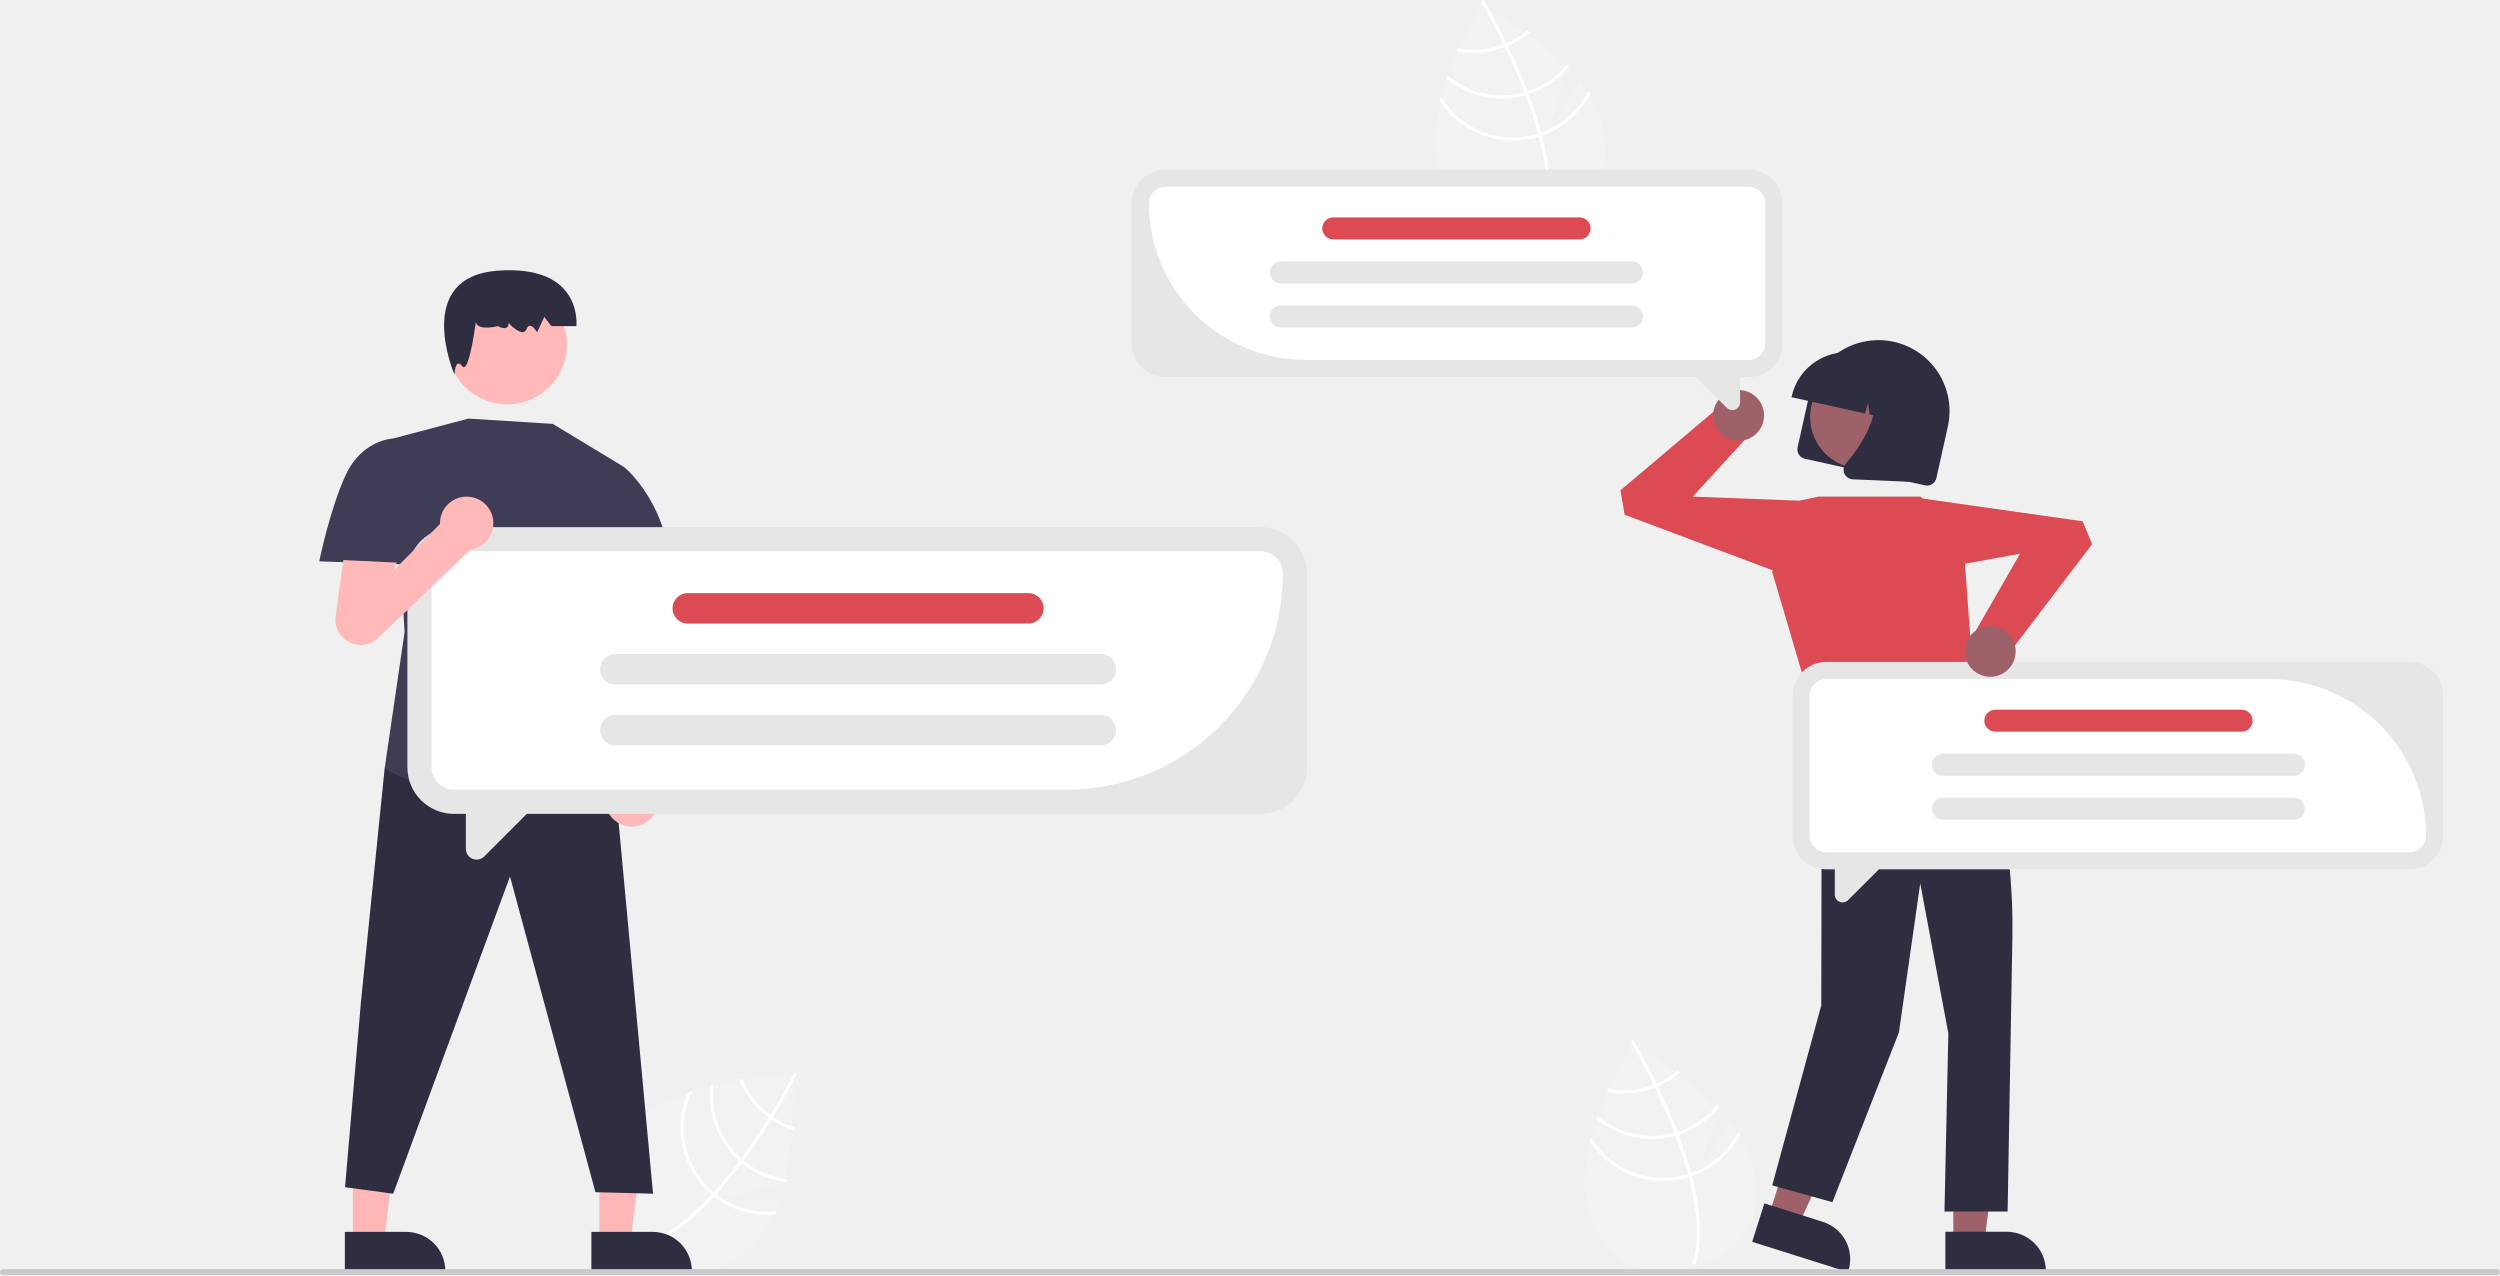
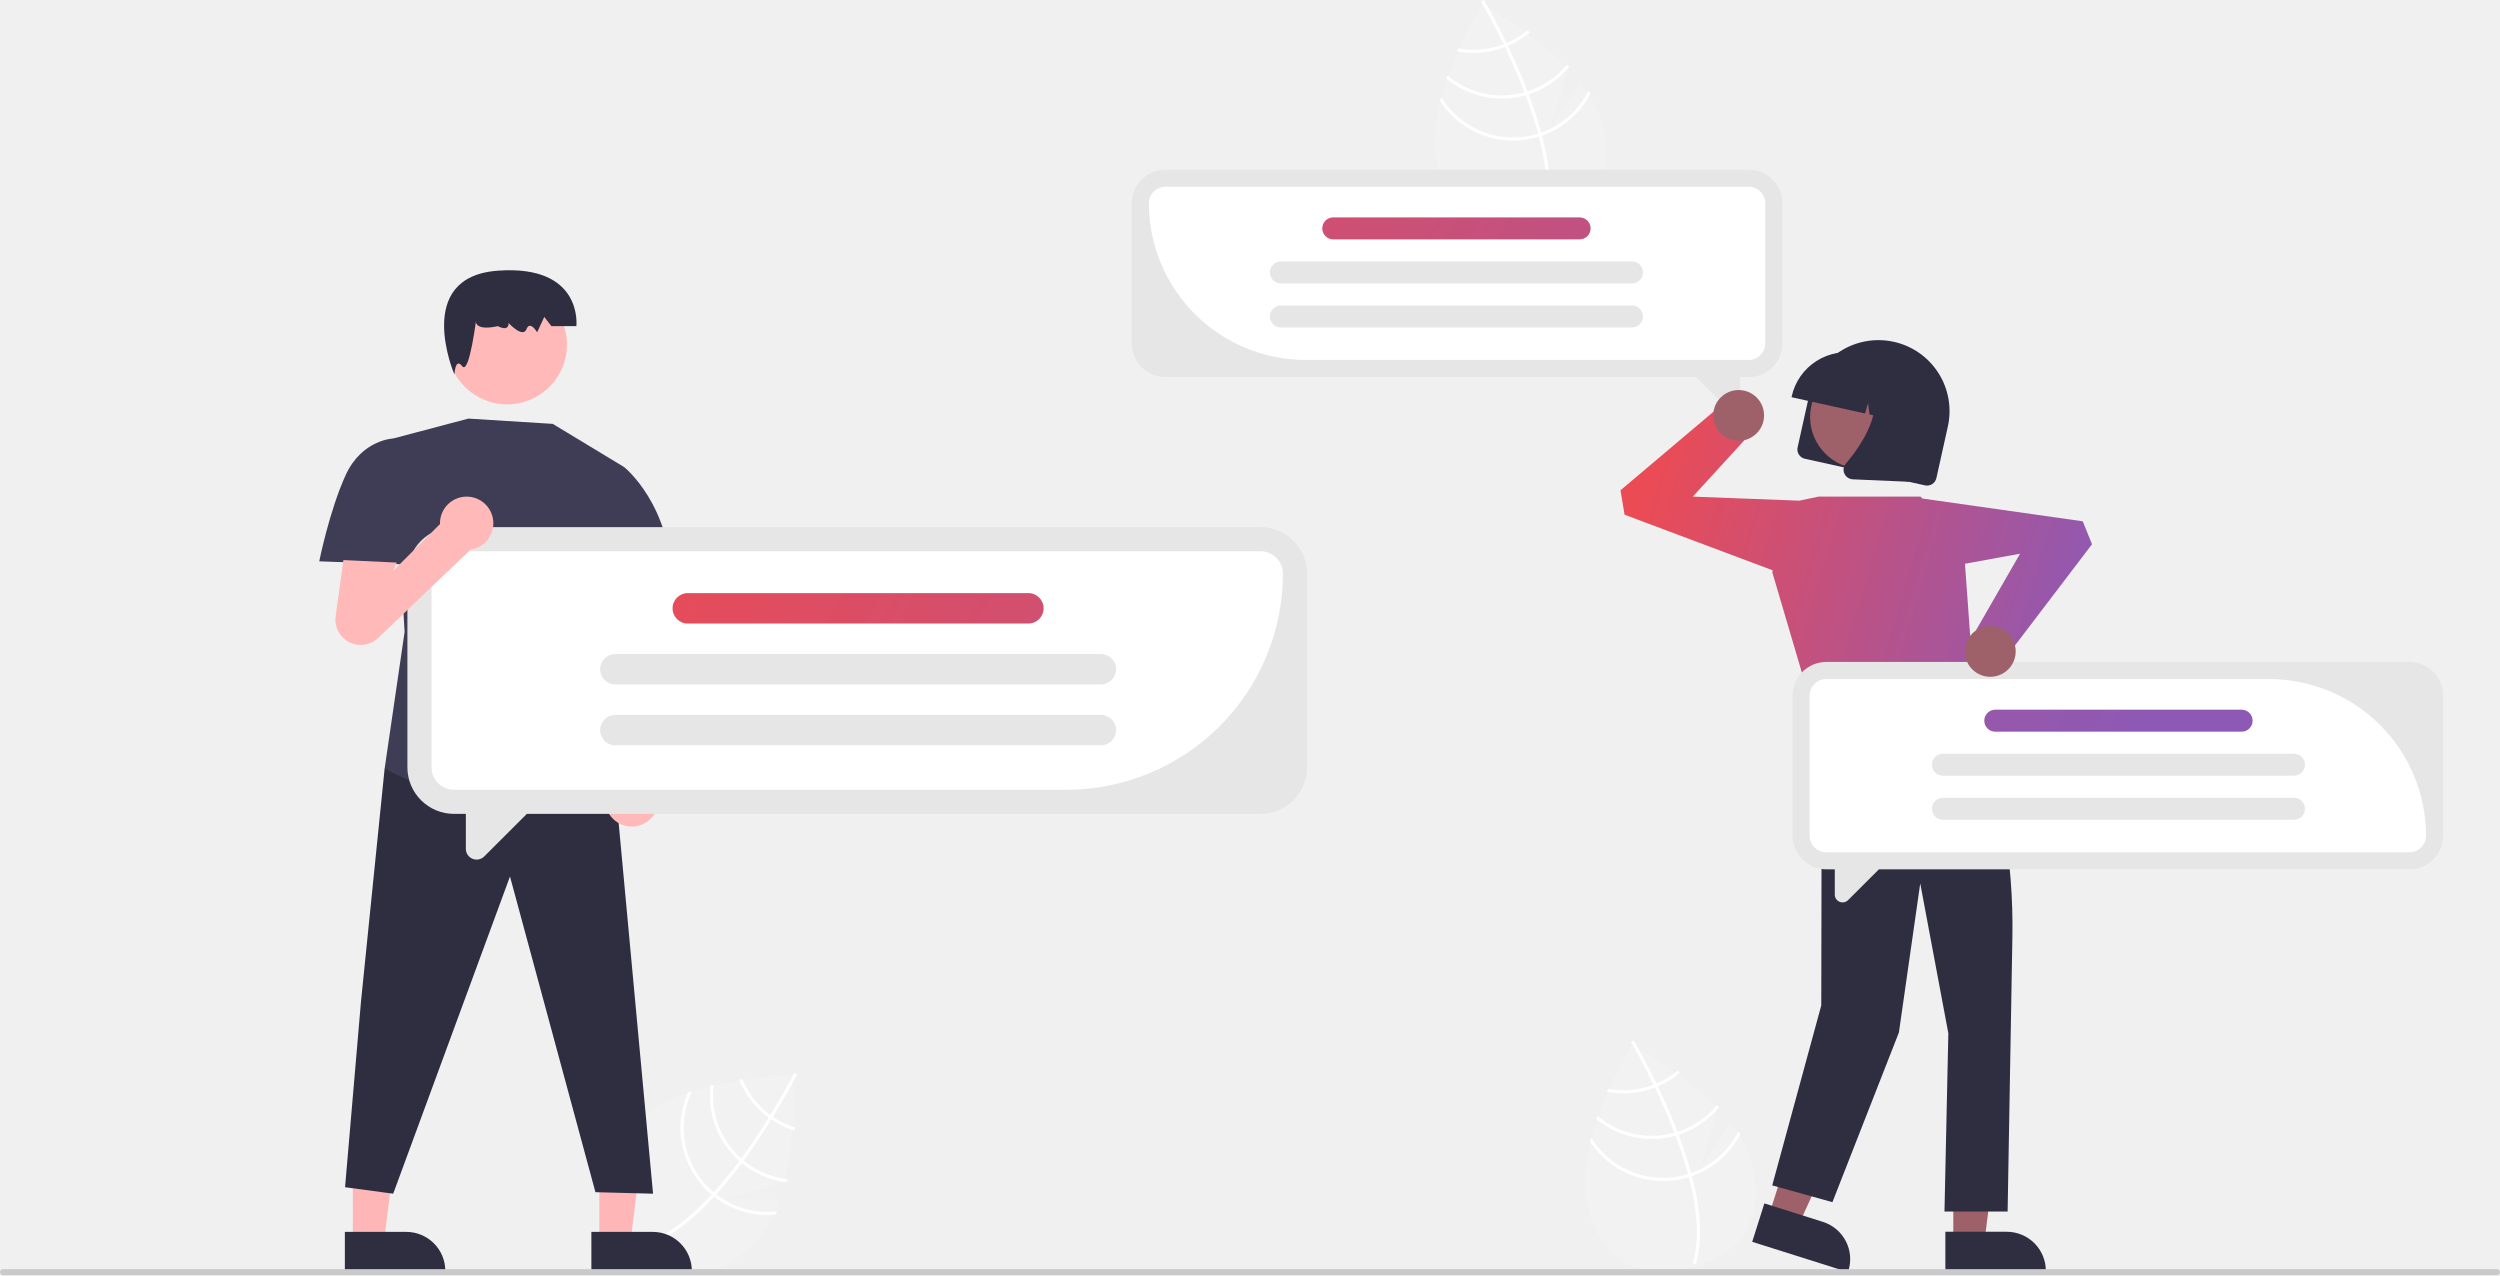
<svg xmlns="http://www.w3.org/2000/svg" width="447" height="228" viewBox="0 0 447 228" fill="none">
  <g clip-path="url(#clip0_318_333)">
    <path d="M309.262 200.768L304.059 208.937L307.09 198.302C300.69 191.635 291.83 186.757 291.83 186.757C291.83 186.757 280.921 204.659 283.857 215.672C286.793 226.684 294.375 228.787 302.463 226.637C310.551 224.487 316.083 218.899 313.146 207.886C312.493 205.435 311.073 203.029 309.262 200.768Z" fill="#F2F2F2" />
    <path d="M302.374 209.752L302.519 210.294C304.169 216.613 304.416 221.819 303.249 225.841C303.233 225.9 303.214 225.957 303.198 226.016L302.925 225.936L302.665 225.856C303.987 221.496 303.397 215.986 301.959 210.475C301.914 210.297 301.869 210.116 301.818 209.937C301.189 207.609 300.418 205.29 299.579 203.062C299.515 202.888 299.449 202.713 299.382 202.538C298.259 199.602 297.032 196.838 295.895 194.455C295.815 194.286 295.733 194.118 295.652 193.953C293.711 189.928 292.066 187.076 291.696 186.446C291.652 186.369 291.627 186.326 291.621 186.316L291.857 186.176L291.859 186.172L292.098 186.031C292.104 186.041 292.191 186.182 292.342 186.447C292.914 187.435 294.432 190.125 296.183 193.74C296.261 193.903 296.343 194.071 296.423 194.24C297.347 196.173 298.327 198.347 299.26 200.654C299.495 201.233 299.72 201.807 299.934 202.374C300.004 202.548 300.071 202.723 300.134 202.897C301.042 205.306 301.788 207.591 302.374 209.752Z" fill="white" />
    <path d="M296.183 193.74C296.009 193.812 295.833 193.885 295.652 193.953C295.162 194.139 294.662 194.3 294.155 194.435C291.995 195.012 289.733 195.098 287.536 194.686C287.461 194.859 287.386 195.031 287.309 195.207C289.626 195.661 292.017 195.581 294.298 194.972C294.839 194.828 295.373 194.656 295.895 194.455C296.073 194.388 296.25 194.315 296.423 194.24C297.855 193.631 299.185 192.809 300.37 191.801C300.215 191.684 300.063 191.569 299.915 191.456C298.79 192.397 297.533 193.166 296.183 193.74Z" fill="white" />
    <path d="M299.937 202.374C299.754 202.434 299.57 202.489 299.384 202.538C299.328 202.556 299.269 202.572 299.212 202.587C296.871 203.209 294.414 203.257 292.051 202.726C289.687 202.196 287.487 201.102 285.638 199.539C285.573 199.726 285.507 199.913 285.445 200.102C287.357 201.673 289.616 202.767 292.035 203.292C294.454 203.817 296.963 203.76 299.356 203.124C299.431 203.104 299.506 203.084 299.581 203.061C299.769 203.009 299.953 202.954 300.136 202.896C302.971 201.986 305.482 200.279 307.371 197.98C307.243 197.845 307.114 197.709 306.983 197.574C305.152 199.825 302.703 201.493 299.937 202.374Z" fill="white" />
    <path d="M302.377 209.751C302.193 209.817 302.007 209.878 301.821 209.936C301.621 209.998 301.421 210.057 301.219 210.11C298.072 210.943 294.74 210.735 291.722 209.519C288.703 208.302 286.16 206.142 284.474 203.362C284.411 203.612 284.347 203.859 284.289 204.107C286.085 206.851 288.702 208.96 291.767 210.134C294.832 211.308 298.189 211.488 301.362 210.648C301.564 210.594 301.765 210.538 301.962 210.474C302.151 210.418 302.337 210.357 302.522 210.294C306.248 208.985 309.336 206.311 311.162 202.814C311.053 202.63 310.936 202.451 310.818 202.27C309.086 205.764 306.058 208.448 302.377 209.751Z" fill="white" />
    <path d="M282.45 14.737L277.246 22.905L280.277 12.271C273.877 5.603 265.018 0.726 265.018 0.726C265.018 0.726 254.108 18.628 257.045 29.641C259.981 40.653 267.563 42.755 275.651 40.605C283.739 38.455 289.27 32.867 286.334 21.855C285.68 19.404 284.261 16.997 282.45 14.737Z" fill="#F2F2F2" />
    <path d="M275.566 23.72L275.71 24.263C277.36 30.581 277.607 35.788 276.44 39.81C276.424 39.869 276.405 39.926 276.389 39.985L276.117 39.905L275.856 39.824C277.178 35.464 276.588 29.955 275.15 24.444C275.106 24.265 275.06 24.085 275.01 23.905C274.38 21.578 273.609 19.259 272.77 17.03C272.707 16.857 272.64 16.682 272.573 16.507C271.45 13.571 270.223 10.807 269.086 8.424C269.007 8.255 268.925 8.087 268.843 7.922C266.902 3.897 265.257 1.045 264.887 0.415C264.844 0.337 264.818 0.295 264.812 0.285L265.049 0.145L265.051 0.141L265.29 0C265.295 0.01 265.382 0.151 265.533 0.416C266.105 1.403 267.623 4.093 269.374 7.709C269.452 7.872 269.534 8.04 269.614 8.209C270.539 10.141 271.519 12.315 272.451 14.623C272.686 15.202 272.911 15.775 273.126 16.343C273.195 16.517 273.262 16.692 273.326 16.865C274.233 19.274 274.98 21.559 275.566 23.72Z" fill="white" />
    <path d="M269.371 7.709C269.197 7.781 269.02 7.854 268.84 7.922C268.349 8.108 267.849 8.268 267.342 8.403C265.183 8.981 262.921 9.067 260.723 8.655C260.648 8.827 260.573 9 260.496 9.176C262.813 9.63 265.204 9.55 267.486 8.941C268.027 8.797 268.56 8.624 269.083 8.424C269.261 8.357 269.438 8.284 269.611 8.209C271.042 7.6 272.373 6.778 273.557 5.77C273.402 5.653 273.25 5.538 273.102 5.425C271.978 6.365 270.72 7.135 269.371 7.709Z" fill="white" />
    <path d="M273.124 16.343C272.941 16.403 272.757 16.458 272.571 16.507C272.516 16.525 272.456 16.54 272.4 16.555C270.059 17.178 267.602 17.226 265.238 16.695C262.874 16.164 260.674 15.071 258.826 13.508C258.76 13.695 258.695 13.882 258.633 14.071C260.544 15.642 262.803 16.735 265.222 17.261C267.641 17.786 270.151 17.729 272.543 17.093C272.618 17.073 272.694 17.053 272.768 17.03C272.956 16.977 273.14 16.922 273.324 16.865C276.158 15.954 278.67 14.248 280.558 11.949C280.43 11.814 280.302 11.678 280.171 11.543C278.34 13.793 275.891 15.461 273.124 16.343Z" fill="white" />
    <path d="M275.564 23.721C275.38 23.787 275.195 23.848 275.009 23.906C274.809 23.967 274.609 24.026 274.407 24.08C271.26 24.913 267.928 24.705 264.909 23.489C261.89 22.272 259.347 20.112 257.661 17.331C257.598 17.581 257.534 17.828 257.477 18.077C259.273 20.821 261.889 22.929 264.954 24.103C268.019 25.278 271.377 25.457 274.55 24.618C274.752 24.564 274.953 24.508 275.149 24.444C275.339 24.388 275.524 24.327 275.709 24.263C279.435 22.955 282.524 20.281 284.35 16.784C284.24 16.6 284.123 16.421 284.006 16.239C282.273 19.734 279.245 22.418 275.564 23.721Z" fill="white" />
    <path d="M139.349 214.48L129.653 214.524L140.252 211.322C142.412 202.342 141.733 192.263 141.733 192.263C141.733 192.263 120.751 192.775 113.059 201.194C105.367 209.613 107.694 217.118 113.877 222.751C120.06 228.383 127.759 230.009 135.451 221.59C137.163 219.716 138.423 217.223 139.349 214.48Z" fill="#F2F2F2" />
    <path d="M128.061 213.552L127.682 213.967C123.25 218.768 118.996 221.79 114.976 222.983C114.918 223.002 114.859 223.016 114.801 223.035L114.722 222.763L114.648 222.5C119.037 221.254 123.36 217.781 127.227 213.594C127.353 213.46 127.481 213.324 127.604 213.185C129.225 211.398 130.762 209.497 132.187 207.588C132.298 207.441 132.41 207.29 132.521 207.139C134.388 204.609 136.054 202.084 137.447 199.841C137.547 199.683 137.644 199.523 137.739 199.365C140.082 195.559 141.595 192.636 141.926 191.985C141.968 191.906 141.99 191.862 141.995 191.852L142.241 191.974L142.245 191.974L142.493 192.098C142.488 192.109 142.416 192.257 142.274 192.528C141.751 193.542 140.306 196.271 138.206 199.696C138.11 199.85 138.013 200.01 137.914 200.168C136.785 201.989 135.483 203.988 134.043 206.018C133.682 206.529 133.32 207.028 132.958 207.515C132.849 207.667 132.738 207.818 132.626 207.965C131.087 210.03 129.565 211.892 128.061 213.552Z" fill="white" />
    <path d="M138.205 199.696C138.05 199.589 137.893 199.48 137.738 199.365C137.316 199.054 136.911 198.721 136.523 198.368C134.87 196.866 133.575 195.012 132.733 192.943C132.548 192.974 132.362 193.004 132.172 193.034C133.042 195.226 134.402 197.191 136.148 198.779C136.562 199.156 136.995 199.51 137.447 199.841C137.6 199.954 137.756 200.063 137.913 200.168C139.2 201.042 140.612 201.715 142.101 202.165C142.116 201.972 142.131 201.782 142.146 201.596C140.746 201.16 139.418 200.52 138.205 199.696Z" fill="white" />
    <path d="M132.956 207.515C132.806 207.394 132.661 207.269 132.519 207.139C132.474 207.102 132.428 207.061 132.385 207.021C130.595 205.391 129.227 203.353 128.397 201.08C127.566 198.808 127.298 196.369 127.616 193.971C127.423 194.017 127.23 194.063 127.037 194.113C126.747 196.568 127.047 199.057 127.911 201.373C128.776 203.689 130.181 205.766 132.01 207.432C132.067 207.485 132.125 207.537 132.185 207.588C132.33 207.717 132.476 207.842 132.624 207.965C134.923 209.854 137.719 211.041 140.676 211.386C140.721 211.204 140.766 211.023 140.809 210.84C137.923 210.518 135.194 209.363 132.956 207.515Z" fill="white" />
    <path d="M128.059 213.552C127.904 213.433 127.753 213.31 127.603 213.185C127.443 213.051 127.285 212.914 127.131 212.774C124.728 210.58 123.102 207.669 122.495 204.475C121.889 201.282 122.335 197.978 123.766 195.059C123.521 195.141 123.278 195.221 123.038 195.306C121.697 198.298 121.335 201.636 122.002 204.846C122.669 208.055 124.332 210.973 126.755 213.185C126.91 213.325 127.066 213.464 127.226 213.594C127.375 213.723 127.527 213.846 127.68 213.967C130.797 216.39 134.719 217.539 138.653 217.183C138.749 216.991 138.836 216.796 138.926 216.599C135.045 217.033 131.147 215.94 128.059 213.552Z" fill="white" />
    <path d="M107.161 222.076L112.732 222.075L115.382 200.619L107.16 200.62L107.161 222.076Z" fill="#FFB6B6" />
    <path d="M105.738 220.26L116.71 220.26H116.71C118.565 220.26 120.343 220.995 121.654 222.305C122.965 223.614 123.702 225.389 123.702 227.241V227.468L105.739 227.469L105.738 220.26Z" fill="#2F2E41" />
    <path d="M63.083 222.076L68.654 222.075L71.304 200.619L63.082 200.62L63.083 222.076Z" fill="#FFB6B6" />
    <path d="M61.66 220.26L72.632 220.26H72.632C74.486 220.26 76.265 220.995 77.576 222.305C78.887 223.614 79.624 225.389 79.624 227.241V227.468L61.66 227.469L61.66 220.26Z" fill="#2F2E41" />
    <path d="M72.531 133.942L68.776 137.393L64.544 179.08L61.695 212.274L70.304 213.433L91.186 156.717L106.465 213.164L116.765 213.433L109.929 139.75L72.531 133.942Z" fill="#2F2E41" />
    <path d="M90.676 72.301C96.583 72.301 101.371 67.52 101.371 61.622C101.371 55.724 96.583 50.942 90.676 50.942C84.769 50.942 79.981 55.724 79.981 61.622C79.981 67.52 84.769 72.301 90.676 72.301Z" fill="#FFB9B9" />
    <path d="M85.202 56.663C85.202 56.663 83.927 59.418 89.028 58.316C89.028 58.316 90.94 59.418 90.94 57.765C90.94 57.765 93.49 60.52 94.128 58.867C94.766 57.214 96.041 59.418 96.041 59.418L97.316 56.663L98.591 58.316H103.054C103.054 58.316 104.329 47.295 89.028 48.397C73.726 49.499 81.254 66.961 81.254 66.961C81.254 66.961 81.377 63.827 82.652 65.48C83.927 67.133 85.202 56.663 85.202 56.663Z" fill="#2F2E41" />
    <path d="M98.826 75.787L83.745 74.844L70.305 78.403L72.342 112.984L68.777 137.393C68.777 137.393 88.337 149.332 110.54 139.936L108.431 134.397C108.431 134.397 108.359 125.919 106.577 124.259C104.796 122.6 104.938 108.916 104.938 108.916L111.559 83.489L98.826 75.787Z" fill="#3F3D56" />
    <path d="M73.895 79.495L70.305 78.403C70.305 78.403 64.714 78.59 61.807 84.941C58.9 91.292 57.082 100.366 57.082 100.366L75.547 101.033L73.895 79.495Z" fill="#3F3D56" />
    <path d="M116.751 140.116L116.153 102.635L108.176 103.83L109.938 139.34C109.213 139.935 108.679 140.729 108.403 141.625C108.127 142.52 108.122 143.477 108.387 144.376C108.653 145.274 109.178 146.075 109.896 146.678C110.615 147.28 111.495 147.658 112.427 147.764C113.359 147.87 114.302 147.7 115.138 147.274C115.974 146.848 116.666 146.186 117.127 145.37C117.588 144.555 117.798 143.621 117.732 142.687C117.665 141.752 117.324 140.858 116.751 140.116Z" fill="#FFB9B9" />
    <path d="M107.066 86.754L111.557 83.488C111.557 83.488 120.186 90.227 120.215 105.052L108.177 107.967L101.371 98.192L107.066 86.754Z" fill="#3F3D56" />
    <path d="M349.251 222.055L354.822 222.055L357.472 200.599L349.25 200.599L349.251 222.055Z" fill="#9E616A" />
    <path d="M347.832 220.239L358.804 220.238H358.804C360.658 220.238 362.437 220.974 363.748 222.283C365.059 223.592 365.796 225.368 365.796 227.22V227.446L347.832 227.447L347.832 220.239Z" fill="#2F2E41" />
    <path d="M316.277 217.324L321.589 219.002L330.597 199.343L322.758 196.867L316.277 217.324Z" fill="#9E616A" />
    <path d="M315.47 215.165L325.931 218.469L325.931 218.469C327.699 219.027 329.172 220.264 330.027 221.907C330.882 223.551 331.048 225.465 330.489 227.231L330.42 227.447L313.293 222.038L315.47 215.165Z" fill="#2F2E41" />
    <path d="M328.821 124.062L325.73 132.769L325.642 179.77L316.875 211.95L327.637 214.949L339.525 184.606L343.338 157.954L348.363 184.761L347.672 216.622H358.963L359.816 167.524C360.055 153.734 357.639 140.028 352.698 127.149L328.821 124.062Z" fill="#2F2E41" />
-     <path d="M325.14 88.796H343.391L351.017 96.411L353.296 127.887L325.73 132.316L316.875 102.284L321.697 89.52L325.14 88.796Z" fill="#DC4B53" />
-     <path d="M318.575 102.584L290.474 92.027L289.742 87.663L307.464 72.689L313.363 77.107L302.672 88.796L321.696 89.519L318.575 102.584Z" fill="#DC4B53" />
-     <path d="M310.872 78.814C313.382 78.814 315.416 76.782 315.416 74.277C315.416 71.771 313.382 69.739 310.872 69.739C308.363 69.739 306.328 71.771 306.328 74.277C306.328 76.782 308.363 78.814 310.872 78.814Z" fill="#9E616A" />
    <path d="M321.411 79.993L323.465 70.748C324.197 67.464 326.205 64.606 329.047 62.8C331.889 60.995 335.332 60.389 338.621 61.117C341.91 61.846 344.774 63.848 346.585 66.684C348.396 69.52 349.006 72.958 348.279 76.242L346.226 85.488C346.128 85.929 345.858 86.313 345.476 86.556C345.094 86.798 344.632 86.88 344.19 86.783L322.708 82.026C322.266 81.928 321.882 81.658 321.639 81.277C321.396 80.896 321.314 80.434 321.411 79.993Z" fill="#2F2E41" />
    <path d="M332.966 83.845C338.112 83.845 342.284 79.679 342.284 74.541C342.284 69.403 338.112 65.237 332.966 65.237C327.82 65.237 323.648 69.403 323.648 74.541C323.648 79.679 327.82 83.845 332.966 83.845Z" fill="#9E616A" />
    <path d="M320.365 70.836C320.945 68.239 322.534 65.977 324.782 64.547C327.03 63.117 329.754 62.636 332.357 63.21L334.209 63.62C336.81 64.199 339.075 65.785 340.507 68.029C341.939 70.274 342.421 72.994 341.847 75.593L341.806 75.778L337.892 74.911L337.386 70.884L336.29 74.557L334.268 74.109L334.013 72.077L333.46 73.93L320.324 71.021L320.365 70.836Z" fill="#2F2E41" />
    <path d="M329.774 84.681C329.645 84.392 329.601 84.072 329.646 83.759C329.692 83.446 329.824 83.152 330.03 82.911C332.82 79.619 337.097 73.341 334.393 68.286L334.199 67.923L344.787 70.267L341.262 86.14L331.267 85.704C331.166 85.7 331.065 85.687 330.966 85.665C330.704 85.607 330.459 85.487 330.251 85.316C330.044 85.145 329.88 84.927 329.774 84.681Z" fill="#2F2E41" />
    <path d="M446.457 227.999H0.539C0.396 227.999 0.259 227.942 0.158 227.841C0.057 227.739 0 227.602 0 227.459C0 227.316 0.057 227.179 0.158 227.078C0.259 226.976 0.396 226.919 0.539 226.919H446.457C446.601 226.919 446.738 226.976 446.84 227.077C446.941 227.178 446.998 227.316 446.998 227.459C446.998 227.602 446.941 227.74 446.84 227.841C446.738 227.942 446.601 227.999 446.457 227.999Z" fill="#CACACA" />
    <path d="M225.373 94.25H81.179C80.084 94.25 79.001 94.465 77.989 94.883C76.978 95.302 76.059 95.915 75.285 96.688C74.511 97.46 73.897 98.378 73.478 99.388C73.059 100.397 72.844 101.48 72.844 102.573V137.199C72.844 138.292 73.059 139.374 73.478 140.384C73.897 141.394 74.511 142.311 75.285 143.084C76.059 143.857 76.978 144.47 77.989 144.888C79.001 145.307 80.084 145.522 81.179 145.522H83.295V151.778C83.295 152.157 83.408 152.529 83.619 152.844C83.831 153.16 84.131 153.406 84.482 153.551C84.833 153.696 85.22 153.734 85.593 153.66C85.966 153.586 86.308 153.403 86.577 153.135L94.201 145.522H225.373C226.467 145.522 227.551 145.307 228.562 144.888C229.574 144.47 230.493 143.857 231.266 143.084C232.04 142.311 232.654 141.394 233.073 140.384C233.492 139.374 233.708 138.292 233.708 137.199V102.573C233.708 101.48 233.492 100.397 233.073 99.388C232.654 98.378 232.04 97.46 231.266 96.688C230.492 95.915 229.574 95.302 228.562 94.883C227.551 94.465 226.467 94.25 225.373 94.25Z" fill="#E6E6E6" />
+     <path fill-rule="evenodd" clip-rule="evenodd" d="M316.987 101.987L290.474 92.027L289.742 87.663L307.464 72.689L313.363 77.107L302.672 88.796L321.696 89.519L321.695 89.526L321.697 89.52L325.14 88.796H343.391L343.734 89.138L372.392 93.207L374.054 97.308L360.006 115.763L353.288 112.728L361.186 99.002L351.335 100.798L353.296 127.887L325.73 132.316L316.875 102.284L316.987 101.987Z" fill="url(#paint0_linear_318_333)" />
    <path d="M190.693 141.211H81.178C80.113 141.21 79.092 140.787 78.338 140.035C77.585 139.283 77.161 138.263 77.16 137.199V102.573C77.161 101.509 77.585 100.489 78.338 99.737C79.092 98.985 80.113 98.562 81.178 98.561H225.372C226.437 98.562 227.459 98.985 228.212 99.737C228.965 100.489 229.389 101.509 229.39 102.573C229.379 112.817 225.298 122.638 218.043 129.882C210.789 137.125 200.953 141.2 190.693 141.211Z" fill="white" />
-     <path d="M183.872 106.047H122.98C121.475 106.047 120.254 107.266 120.254 108.769V108.769C120.254 110.273 121.475 111.492 122.98 111.492H183.872C185.378 111.492 186.599 110.273 186.599 108.769C186.599 107.266 185.378 106.047 183.872 106.047Z" fill="#DC4B53" />
+     <path d="M208.383 30.335H312.659C313.45 30.335 314.234 30.491 314.966 30.793C315.697 31.096 316.361 31.539 316.921 32.098C317.481 32.657 317.925 33.32 318.228 34.05C318.531 34.781 318.687 35.563 318.687 36.354V61.394C318.687 62.185 318.531 62.967 318.228 63.698C317.925 64.428 317.481 65.091 316.921 65.65C316.361 66.209 315.697 66.652 314.966 66.955C314.234 67.257 313.45 67.413 312.659 67.413H311.128V71.937C311.128 72.212 311.047 72.48 310.894 72.708C310.741 72.936 310.524 73.114 310.27 73.219C310.016 73.324 309.737 73.352 309.467 73.298C309.197 73.245 308.95 73.113 308.755 72.918L303.241 67.413H208.383C207.592 67.413 206.808 67.257 206.076 66.955C205.345 66.652 204.681 66.209 204.121 65.65C203.561 65.091 203.117 64.428 202.814 63.698C202.511 62.967 202.355 62.185 202.355 61.394V36.354C202.355 35.563 202.511 34.781 202.814 34.05C203.117 33.32 203.561 32.657 204.121 32.098C204.681 31.539 205.345 31.096 206.076 30.793C206.808 30.491 207.592 30.335 208.383 30.335Z" fill="#E6E6E6" />
+     <path d="M312.659 64.359H233.462C226.026 64.351 218.896 61.397 213.638 56.147C208.38 50.897 205.423 43.779 205.414 36.354C205.415 35.568 205.728 34.815 206.285 34.259C206.841 33.703 207.596 33.391 208.383 33.39H312.659C313.446 33.391 314.2 33.703 314.757 34.259C315.313 34.815 315.626 35.568 315.627 36.354V61.395C315.626 62.181 315.313 62.934 314.757 63.49C314.2 64.046 313.446 64.358 312.659 64.359Z" fill="white" />
+     <path d="M229.028 50.679L291.794 50.679C292.883 50.679 293.766 49.797 293.766 48.71C293.766 47.623 292.883 46.741 291.794 46.741L229.028 46.741C227.939 46.741 227.056 47.623 227.056 48.71C227.056 49.797 227.939 50.679 229.028 50.679Z" fill="#E6E6E6" />
+     <path d="M229.028 58.554L291.794 58.554C292.883 58.554 293.766 57.672 293.766 56.585C293.766 55.498 292.883 54.616 291.794 54.616L229.028 54.616C227.939 54.616 227.056 55.498 227.056 56.585C227.056 57.672 227.939 58.554 229.028 58.554Z" fill="#E6E6E6" />
    <path d="M196.825 116.937H110.031C108.525 116.937 107.305 118.155 107.305 119.659V119.659C107.305 121.162 108.525 122.381 110.031 122.381H196.825C198.331 122.381 199.552 121.162 199.552 119.659C199.552 118.155 198.331 116.937 196.825 116.937Z" fill="#E6E6E6" />
    <path d="M196.825 127.826H110.031C108.525 127.826 107.305 129.045 107.305 130.549V130.549C107.305 132.052 108.525 133.271 110.031 133.271H196.825C198.331 133.271 199.552 132.052 199.552 130.549C199.552 129.045 198.331 127.826 196.825 127.826Z" fill="#E6E6E6" />
    <path d="M430.807 118.359H326.532C325.74 118.359 324.956 118.515 324.225 118.818C323.494 119.12 322.829 119.563 322.269 120.122C321.71 120.681 321.266 121.345 320.963 122.075C320.66 122.805 320.504 123.588 320.504 124.378V149.419C320.504 150.209 320.66 150.992 320.963 151.722C321.266 152.452 321.71 153.116 322.269 153.675C322.829 154.233 323.494 154.677 324.225 154.979C324.956 155.282 325.74 155.437 326.532 155.437H328.062V159.961C328.062 160.236 328.144 160.504 328.296 160.733C328.449 160.961 328.666 161.139 328.92 161.244C329.174 161.349 329.454 161.376 329.723 161.323C329.993 161.269 330.241 161.137 330.435 160.943L335.949 155.437H430.807C431.599 155.437 432.383 155.282 433.114 154.979C433.845 154.677 434.51 154.234 435.07 153.675C435.629 153.116 436.073 152.452 436.376 151.722C436.679 150.992 436.835 150.209 436.835 149.419V124.378C436.835 123.588 436.679 122.805 436.376 122.075C436.073 121.345 435.629 120.681 435.069 120.122C434.51 119.563 433.845 119.12 433.114 118.818C432.383 118.515 431.599 118.359 430.807 118.359Z" fill="#E6E6E6" />
    <path d="M430.807 152.384H326.531C325.744 152.383 324.99 152.07 324.433 151.514C323.876 150.959 323.563 150.205 323.562 149.419V124.378C323.563 123.592 323.876 122.839 324.433 122.283C324.99 121.728 325.744 121.415 326.531 121.414H405.729C413.165 121.423 420.294 124.376 425.552 129.626C430.81 134.876 433.767 141.994 433.776 149.419C433.775 150.205 433.462 150.959 432.905 151.514C432.349 152.07 431.594 152.383 430.807 152.384Z" fill="white" />
-     <path d="M400.796 126.891H356.761C355.672 126.891 354.789 127.772 354.789 128.859C354.789 129.947 355.672 130.828 356.761 130.828H400.796C401.885 130.828 402.767 129.947 402.767 128.859C402.767 127.772 401.885 126.891 400.796 126.891Z" fill="#DC4B53" />
    <path d="M410.16 134.766H347.394C346.305 134.766 345.422 135.647 345.422 136.734C345.422 137.822 346.305 138.703 347.394 138.703H410.16C411.249 138.703 412.132 137.822 412.132 136.734C412.132 135.647 411.249 134.766 410.16 134.766Z" fill="#E6E6E6" />
    <path d="M410.16 142.641H347.394C346.305 142.641 345.422 143.522 345.422 144.609C345.422 145.697 346.305 146.578 347.394 146.578H410.16C411.249 146.578 412.132 145.697 412.132 144.609C412.132 143.522 411.249 142.641 410.16 142.641Z" fill="#E6E6E6" />
-     <path d="M208.383 30.335H312.659C313.45 30.335 314.234 30.491 314.966 30.793C315.697 31.096 316.361 31.539 316.921 32.098C317.481 32.657 317.925 33.32 318.228 34.05C318.531 34.781 318.687 35.563 318.687 36.354V61.394C318.687 62.185 318.531 62.967 318.228 63.698C317.925 64.428 317.481 65.091 316.921 65.65C316.361 66.209 315.697 66.652 314.966 66.955C314.234 67.257 313.45 67.413 312.659 67.413H311.128V71.937C311.128 72.212 311.047 72.48 310.894 72.708C310.741 72.936 310.524 73.114 310.27 73.219C310.016 73.324 309.737 73.352 309.467 73.298C309.197 73.245 308.95 73.113 308.755 72.918L303.241 67.413H208.383C207.592 67.413 206.808 67.257 206.076 66.955C205.345 66.652 204.681 66.209 204.121 65.65C203.561 65.091 203.117 64.428 202.814 63.698C202.511 62.967 202.355 62.185 202.355 61.394V36.354C202.355 35.563 202.511 34.781 202.814 34.05C203.117 33.32 203.561 32.657 204.121 32.098C204.681 31.539 205.345 31.096 206.076 30.793C206.808 30.491 207.592 30.335 208.383 30.335Z" fill="#E6E6E6" />
-     <path d="M312.659 64.359H233.462C226.026 64.351 218.896 61.397 213.638 56.147C208.38 50.897 205.423 43.779 205.414 36.354C205.415 35.568 205.728 34.815 206.285 34.259C206.841 33.703 207.596 33.391 208.383 33.39H312.659C313.446 33.391 314.2 33.703 314.757 34.259C315.313 34.815 315.626 35.568 315.627 36.354V61.395C315.626 62.181 315.313 62.934 314.757 63.49C314.2 64.046 313.446 64.358 312.659 64.359Z" fill="white" />
-     <path d="M238.392 42.805L282.427 42.805C283.516 42.805 284.398 41.923 284.398 40.836C284.398 39.749 283.516 38.867 282.427 38.867L238.392 38.867C237.303 38.867 236.42 39.749 236.42 40.836C236.42 41.923 237.303 42.805 238.392 42.805Z" fill="#DC4B53" />
-     <path d="M229.028 50.679L291.794 50.679C292.883 50.679 293.766 49.797 293.766 48.71C293.766 47.623 292.883 46.741 291.794 46.741L229.028 46.741C227.939 46.741 227.056 47.623 227.056 48.71C227.056 49.797 227.939 50.679 229.028 50.679Z" fill="#E6E6E6" />
-     <path d="M229.028 58.554L291.794 58.554C292.883 58.554 293.766 57.672 293.766 56.585C293.766 55.498 292.883 54.616 291.794 54.616L229.028 54.616C227.939 54.616 227.056 55.498 227.056 56.585C227.056 57.672 227.939 58.554 229.028 58.554Z" fill="#E6E6E6" />
+     <path fill-rule="evenodd" clip-rule="evenodd" d="M282.427 42.805H238.392C237.303 42.805 236.42 41.923 236.42 40.836C236.42 39.749 237.303 38.867 238.392 38.867H282.427C283.516 38.867 284.398 39.749 284.398 40.836C284.398 41.923 283.516 42.805 282.427 42.805ZM183.872 106.047H122.98C121.475 106.047 120.254 107.266 120.254 108.769C120.254 110.273 121.475 111.492 122.98 111.492H183.872C185.378 111.492 186.599 110.273 186.599 108.769C186.599 107.266 185.378 106.047 183.872 106.047ZM400.796 126.891H356.761C355.672 126.891 354.789 127.772 354.789 128.859C354.789 129.947 355.672 130.828 356.761 130.828H400.796C401.885 130.828 402.767 129.947 402.767 128.859C402.767 127.772 401.885 126.891 400.796 126.891Z" fill="url(#paint1_linear_318_333)" />
+     <path d="M310.872 78.814C313.382 78.814 315.416 76.782 315.416 74.277C315.416 71.771 313.382 69.739 310.872 69.739C308.363 69.739 306.328 71.771 306.328 74.277C306.328 76.782 308.363 78.814 310.872 78.814Z" fill="#9E616A" />
    <path d="M88.21 93.56C88.21 92.297 87.707 91.085 86.812 90.191C85.918 89.298 84.704 88.796 83.439 88.796C82.173 88.796 80.96 89.298 80.065 90.191C79.17 91.085 78.667 92.297 78.667 93.56C78.667 93.607 78.673 93.652 78.674 93.698L70.306 102.054L70.942 100.593L61.399 100.139L60.007 110.199C59.885 111.128 60.055 112.072 60.493 112.9C60.931 113.728 61.616 114.4 62.453 114.823C63.29 115.246 64.238 115.399 65.166 115.261C66.094 115.124 66.956 114.701 67.633 114.053L84.129 98.269C85.262 98.104 86.298 97.538 87.047 96.673C87.797 95.808 88.209 94.704 88.21 93.56Z" fill="#FFB9B9" />
-     <path d="M342.667 88.986L372.392 93.207L374.054 97.308L360.006 115.763L353.288 112.728L361.186 99.002L342.457 102.416L342.667 88.986Z" fill="#DC4B53" />
    <path d="M355.861 121.011C358.37 121.011 360.405 118.98 360.405 116.474C360.405 113.968 358.37 111.937 355.861 111.937C353.351 111.937 351.316 113.968 351.316 116.474C351.316 118.98 353.351 121.011 355.861 121.011Z" fill="#9E616A" />
  </g>
  <defs>
+     <linearGradient id="paint0_linear_318_333" x1="289.742" y1="101.453" x2="370.601" y2="125.608" gradientUnits="userSpaceOnUse">
+       <stop stop-color="#EB4B55" />
+       <stop offset="1" stop-color="#8D59B5" />
+     </linearGradient>
+     <linearGradient id="paint1_linear_318_333" x1="120.254" y1="83.229" x2="327.905" y2="218.001" gradientUnits="userSpaceOnUse">
+       <stop stop-color="#EB4B55" />
+       <stop offset="1" stop-color="#8D59B5" />
+     </linearGradient>
    <clipPath id="clip0_318_333">
      <rect width="447" height="228" fill="white" />
    </clipPath>
  </defs>
</svg>
